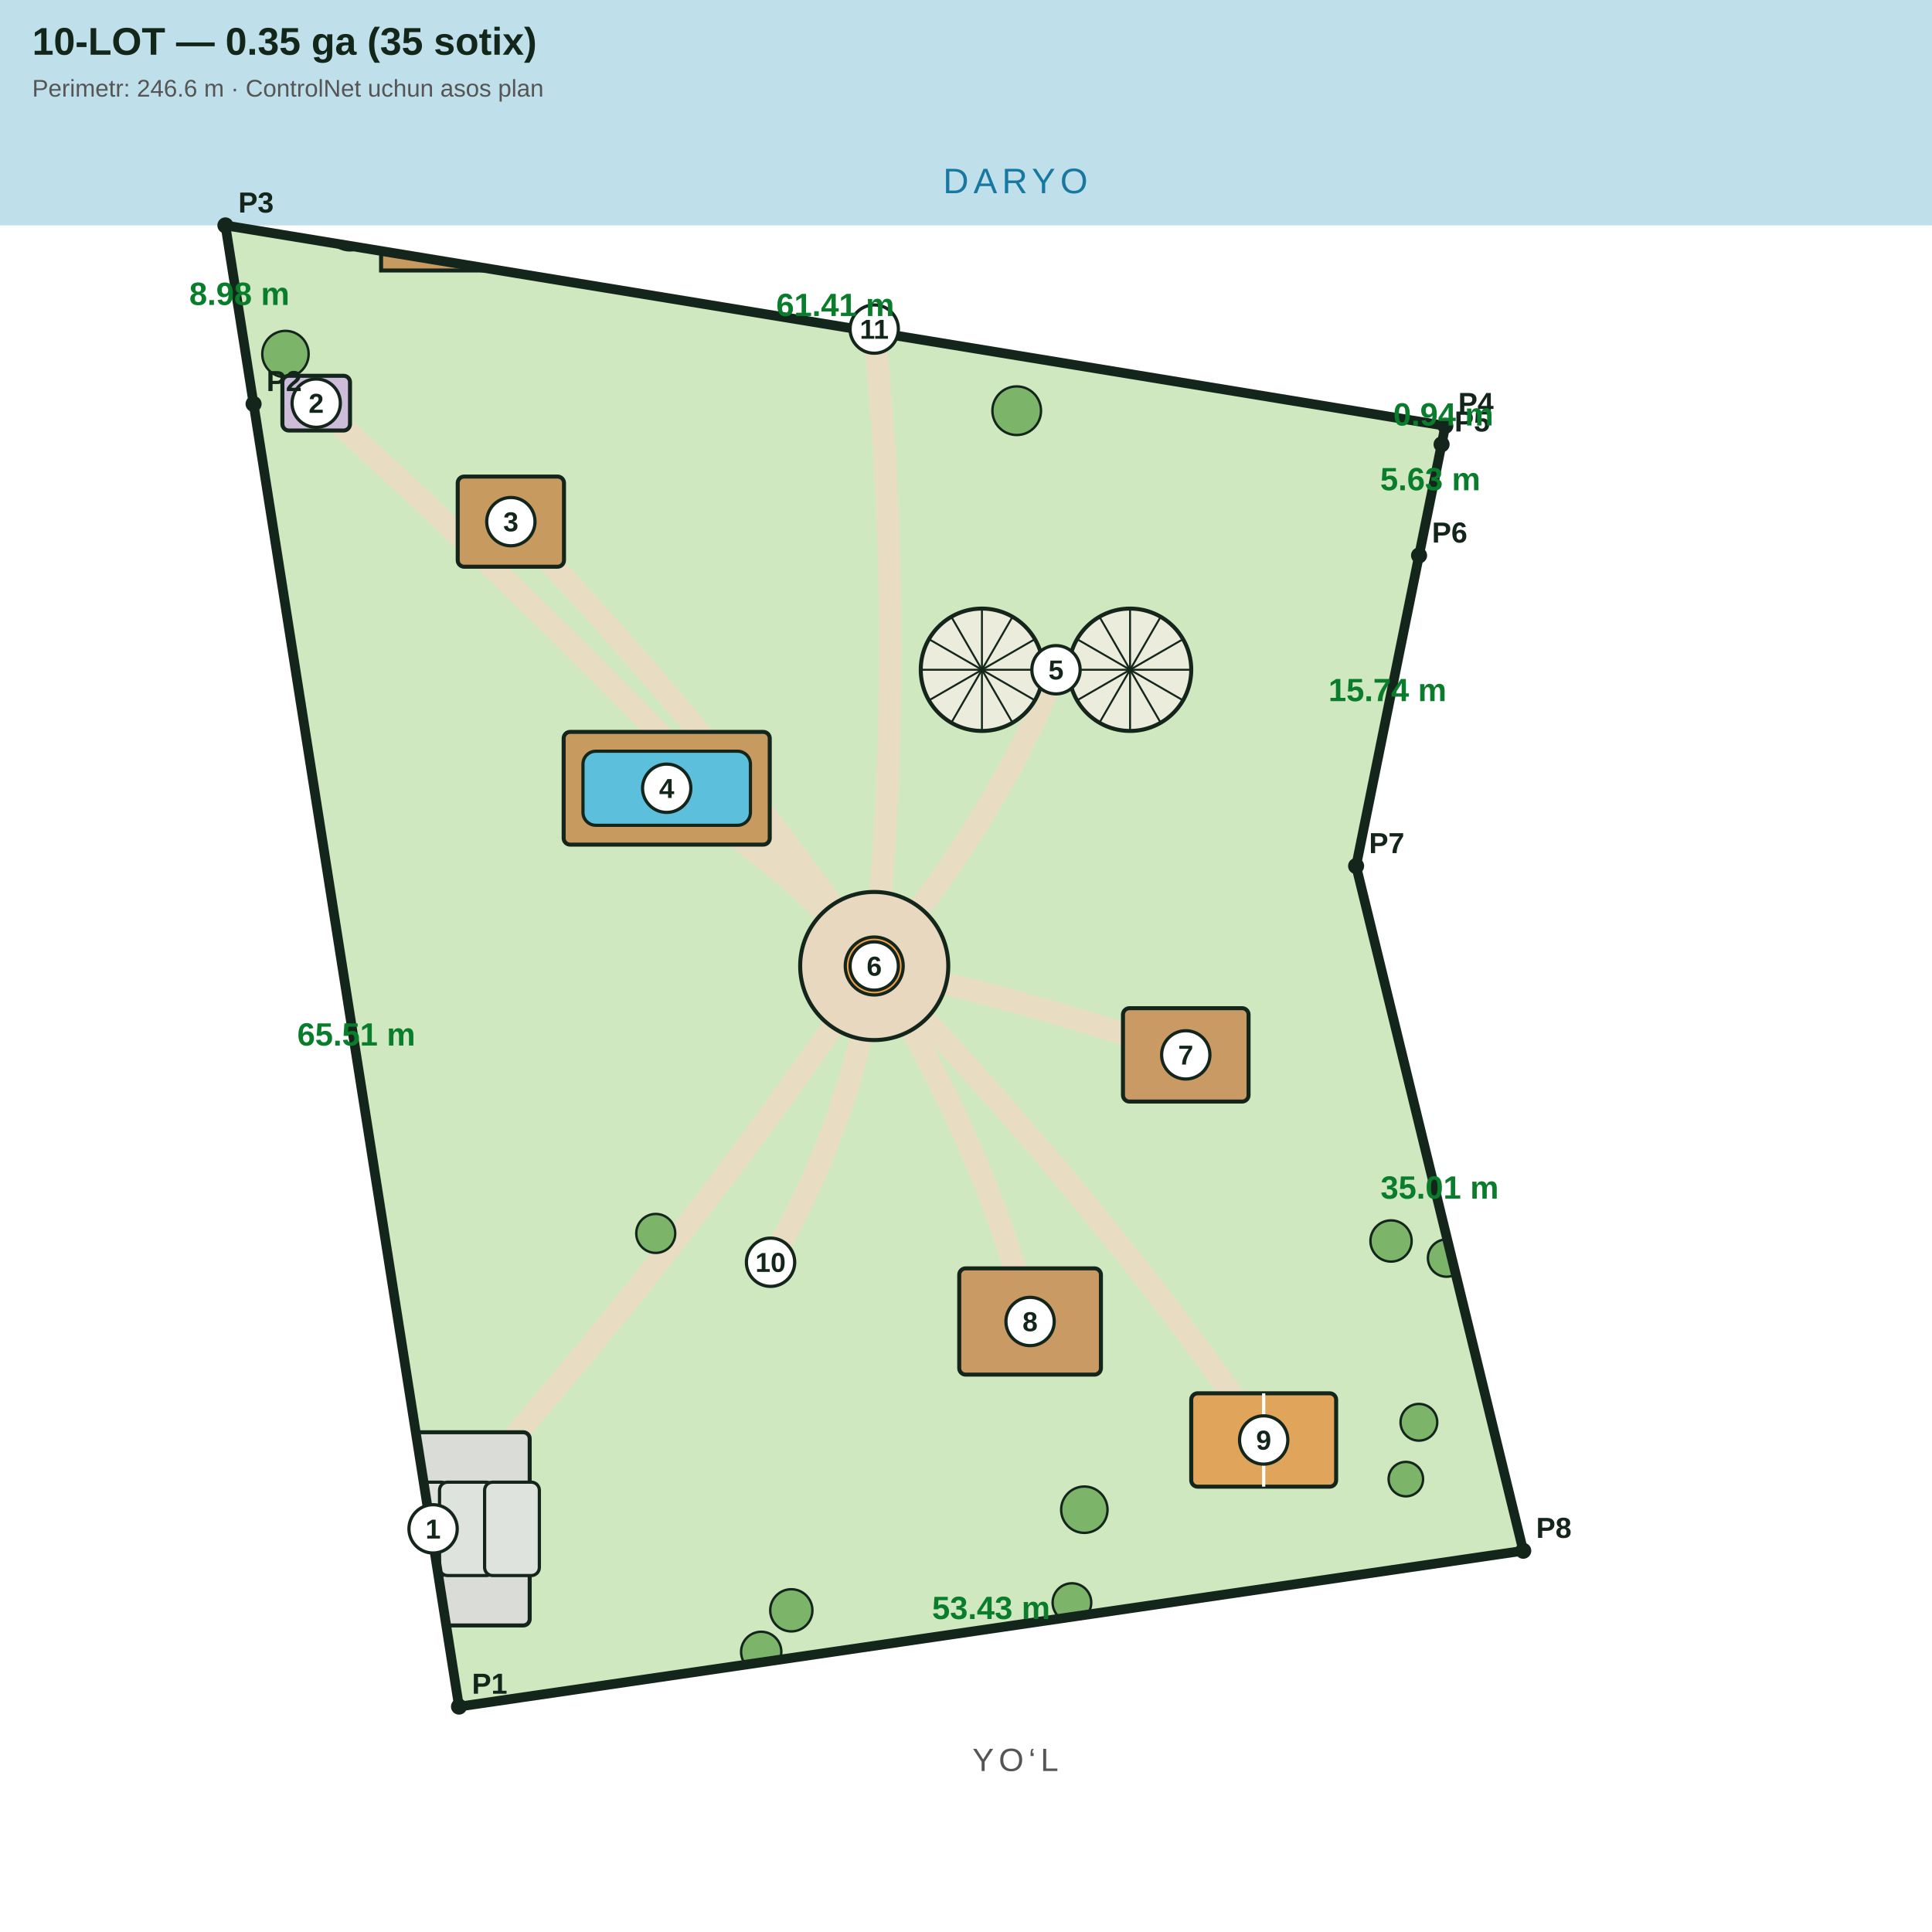
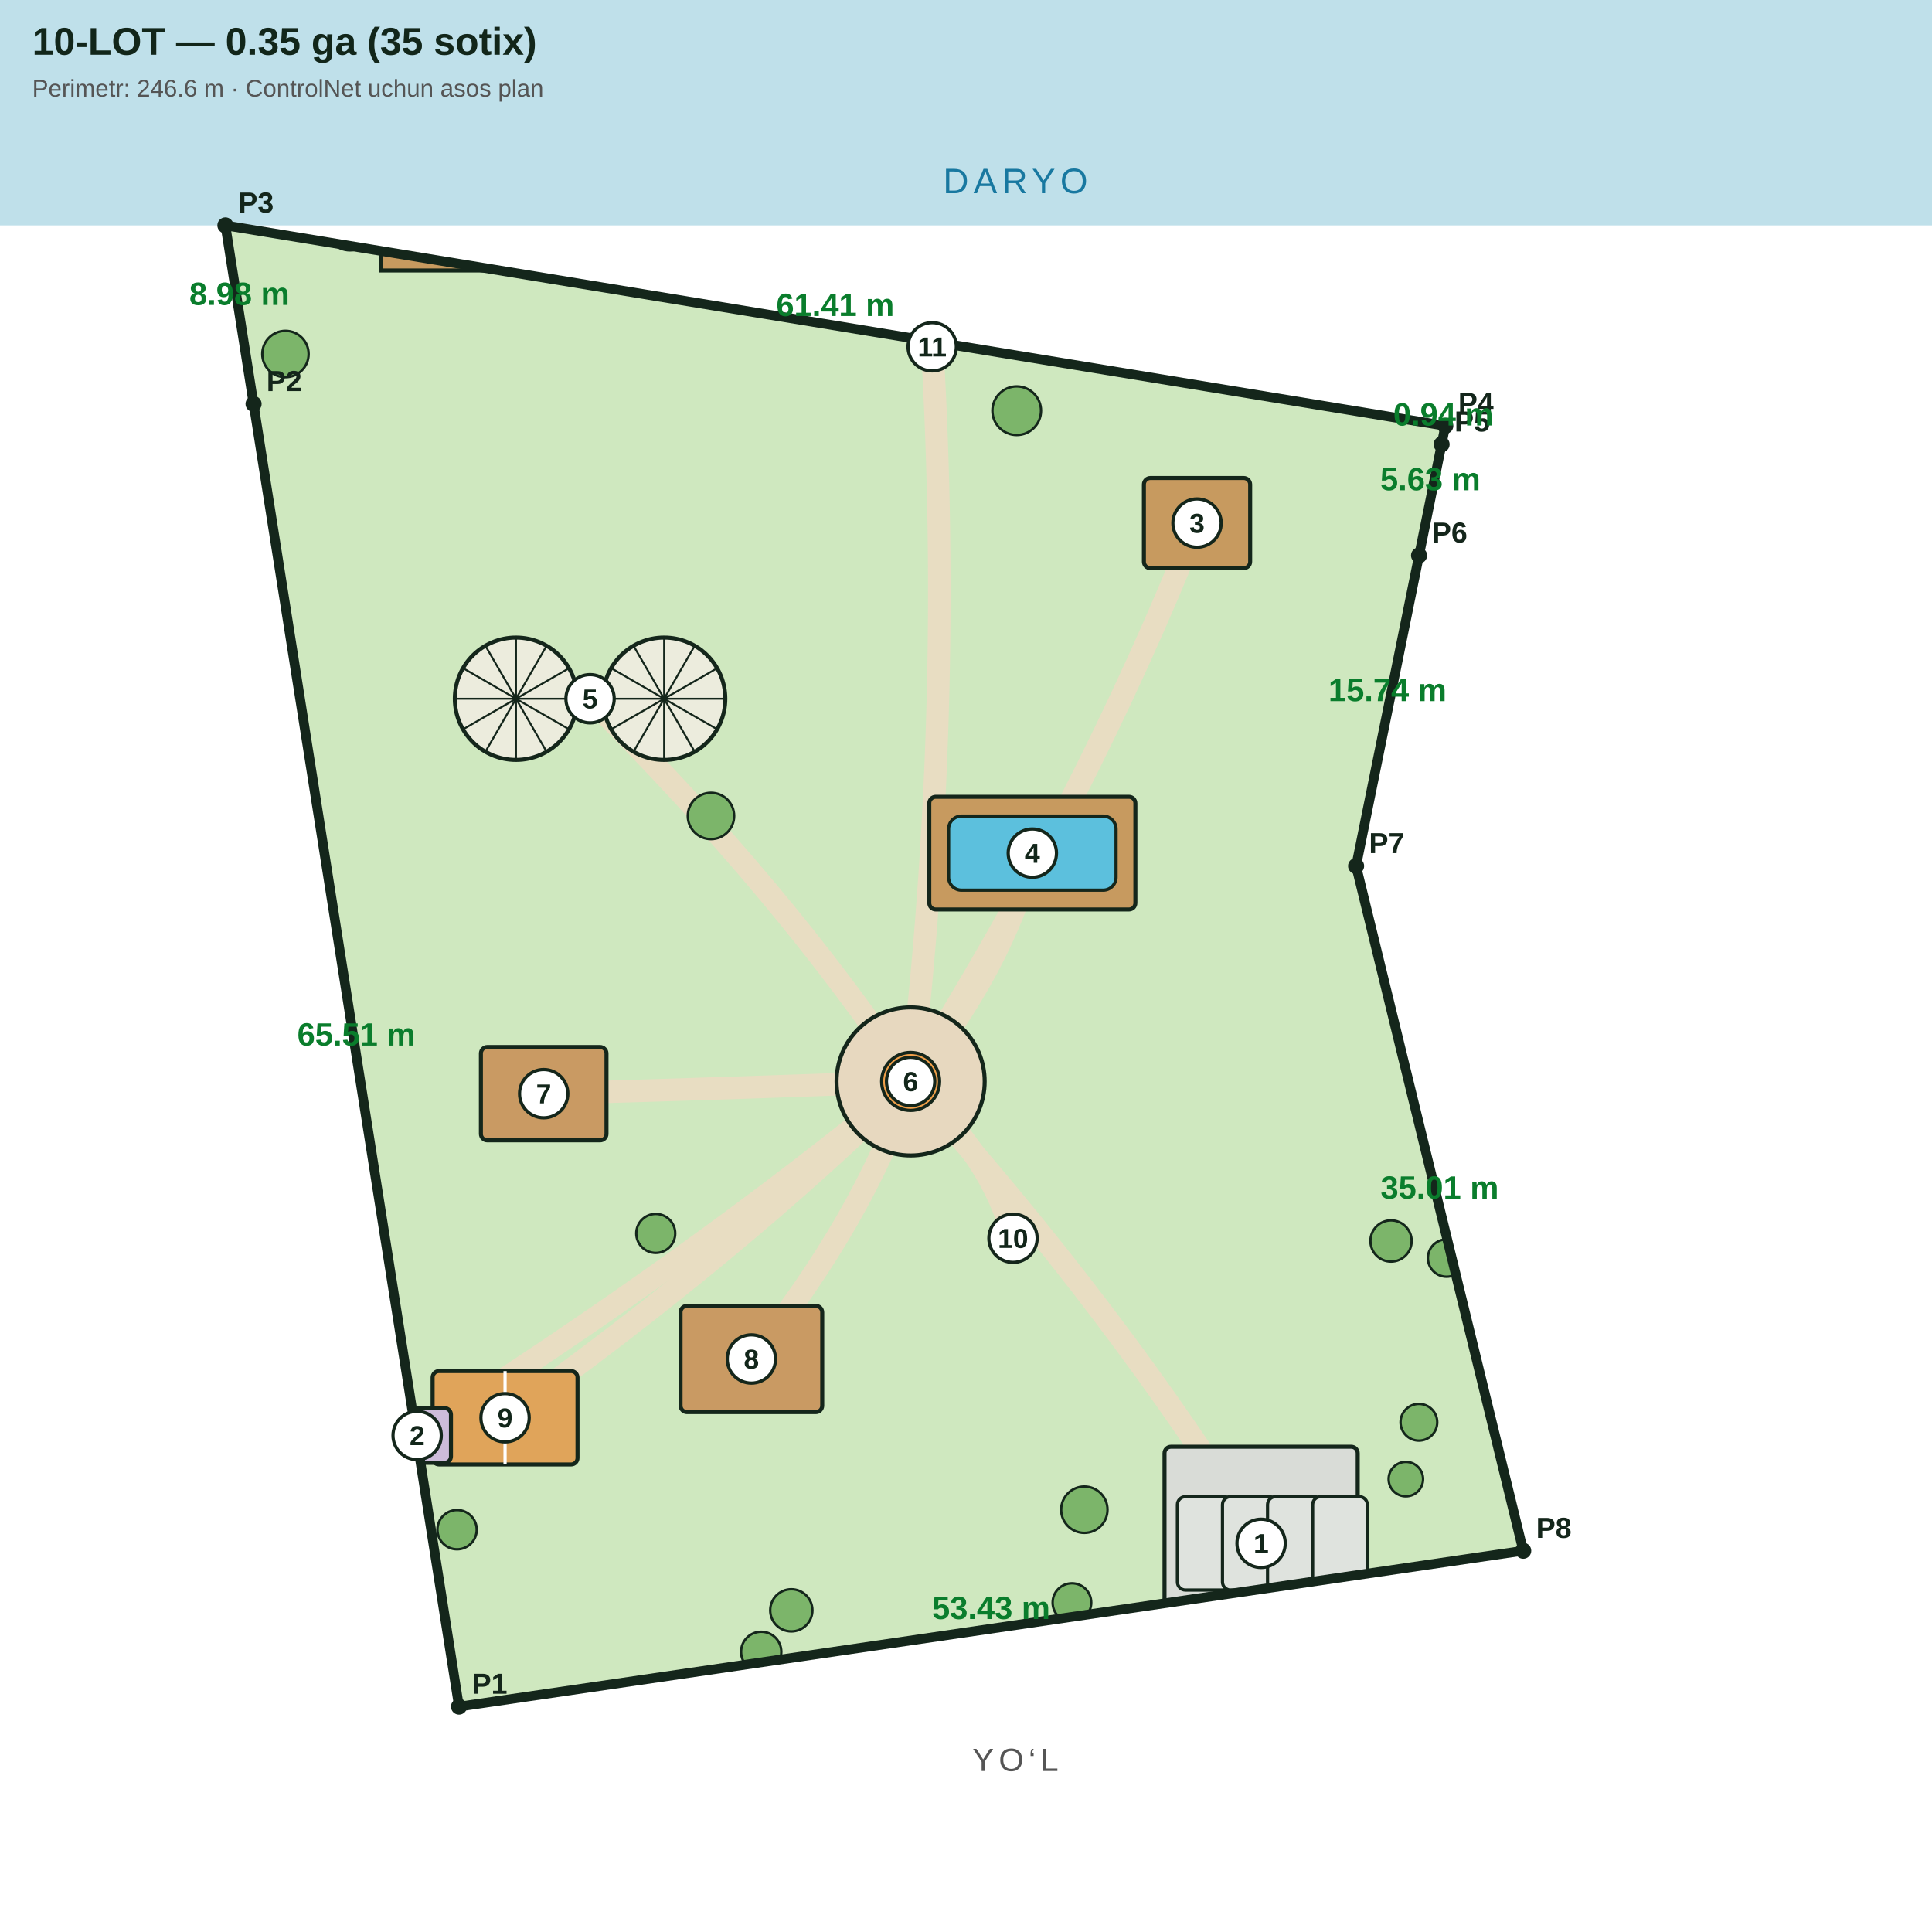
<svg xmlns="http://www.w3.org/2000/svg" width="1200" height="1200" viewBox="0 0 1200 1200" font-family="Arial, sans-serif">
  <rect width="1200" height="1200" fill="#ffffff" />
  <rect x="0" y="0" width="1200" height="140" fill="#bfe0ea" />
  <clipPath id="lot">
    <polygon points="285.1,1060.0 157.5,250.9 140.0,140.0 897.7,264.5 895.4,276.0 881.4,345.0 842.3,537.9 946.1,963.2" />
  </clipPath>
  <polygon points="285.1,1060.0 157.5,250.9 140.0,140.0 897.7,264.5 895.4,276.0 881.4,345.0 842.3,537.9 946.1,963.2" fill="#cfe8bf" />
  <g clip-path="url(#lot)">
-     <path d="M543.0,600.0 Q426.0,774.8 269.0,949.6" stroke="#e8ddc2" stroke-width="14" fill="none" stroke-linecap="round" />
-     <path d="M543.0,600.0 Q389.7,425.2 196.4,250.4" stroke="#e8ddc2" stroke-width="14" fill="none" stroke-linecap="round" />
-     <path d="M543.0,600.0 Q450.2,462.0 317.3,324.0" stroke="#e8ddc2" stroke-width="14" fill="none" stroke-linecap="round" />
-     <path d="M543.0,600.0 Q498.6,544.8 414.1,489.6" stroke="#e8ddc2" stroke-width="14" fill="none" stroke-linecap="round" />
-     <path d="M543.0,600.0 Q619.5,508.0 655.9,416.0" stroke="#e8ddc2" stroke-width="14" fill="none" stroke-linecap="round" />
-     <path d="M543.0,600.0 Q563.0,600.0 543.0,600.0" stroke="#e8ddc2" stroke-width="14" fill="none" stroke-linecap="round" />
-     <path d="M543.0,600.0 Q659.8,627.6 736.5,655.2" stroke="#e8ddc2" stroke-width="14" fill="none" stroke-linecap="round" />
-     <path d="M543.0,600.0 Q611.4,710.4 639.8,820.8" stroke="#e8ddc2" stroke-width="14" fill="none" stroke-linecap="round" />
-     <path d="M543.0,600.0 Q684.0,747.2 784.9,894.4" stroke="#e8ddc2" stroke-width="14" fill="none" stroke-linecap="round" />
-     <path d="M543.0,600.0 Q530.8,692.0 478.6,784.0" stroke="#e8ddc2" stroke-width="14" fill="none" stroke-linecap="round" />
-     <path d="M543.0,600.0 Q563.0,402.2 543.0,204.4" stroke="#e8ddc2" stroke-width="14" fill="none" stroke-linecap="round" />
+     <path d="M565.6,671.7 Q694.4,815.1 783.3,958.6" stroke="#e8ddc2" stroke-width="14" fill="none" stroke-linecap="round" />
+     <path d="M565.6,671.7 Q432.4,781.7 259.1,891.6" stroke="#e8ddc2" stroke-width="14" fill="none" stroke-linecap="round" />
+     <path d="M565.6,671.7 Q674.6,498.3 743.5,324.9" stroke="#e8ddc2" stroke-width="14" fill="none" stroke-linecap="round" />
+     <path d="M565.6,671.7 Q623.4,600.8 641.2,529.9" stroke="#e8ddc2" stroke-width="14" fill="none" stroke-linecap="round" />
+     <path d="M565.6,671.7 Q486.1,552.9 366.5,434.0" stroke="#e8ddc2" stroke-width="14" fill="none" stroke-linecap="round" />
+     <path d="M565.6,671.7 Q585.6,671.7 565.6,671.7" stroke="#e8ddc2" stroke-width="14" fill="none" stroke-linecap="round" />
+     <path d="M565.6,671.7 Q471.6,675.5 337.7,679.3" stroke="#e8ddc2" stroke-width="14" fill="none" stroke-linecap="round" />
+     <path d="M565.6,671.7 Q536.2,757.9 466.7,844.1" stroke="#e8ddc2" stroke-width="14" fill="none" stroke-linecap="round" />
+     <path d="M565.6,671.7 Q459.7,776.2 313.7,880.6" stroke="#e8ddc2" stroke-width="14" fill="none" stroke-linecap="round" />
+     <path d="M565.6,671.7 Q617.4,720.4 629.2,769.1" stroke="#e8ddc2" stroke-width="14" fill="none" stroke-linecap="round" />
+     <path d="M565.6,671.7 Q592.3,443.5 579.0,215.4" stroke="#e8ddc2" stroke-width="14" fill="none" stroke-linecap="round" />
    <circle cx="943.3" cy="1019.0" r="15.0" fill="#7cb56a" stroke="#14261b" stroke-width="1.5" />
    <circle cx="673.5" cy="937.7" r="14.4" fill="#7cb56a" stroke="#14261b" stroke-width="1.5" />
    <circle cx="931.9" cy="168.2" r="13.3" fill="#7cb56a" stroke="#14261b" stroke-width="1.5" />
    <circle cx="175.7" cy="1056.3" r="9.9" fill="#7cb56a" stroke="#14261b" stroke-width="1.5" />
    <circle cx="898.5" cy="781.4" r="11.6" fill="#7cb56a" stroke="#14261b" stroke-width="1.5" />
    <circle cx="864.0" cy="770.8" r="12.8" fill="#7cb56a" stroke="#14261b" stroke-width="1.5" />
    <circle cx="491.5" cy="1000.2" r="13.1" fill="#7cb56a" stroke="#14261b" stroke-width="1.5" />
    <circle cx="472.8" cy="1026.0" r="12.5" fill="#7cb56a" stroke="#14261b" stroke-width="1.5" />
    <circle cx="441.6" cy="506.8" r="14.4" fill="#7cb56a" stroke="#14261b" stroke-width="1.5" />
    <circle cx="217.9" cy="906.9" r="14.7" fill="#7cb56a" stroke="#14261b" stroke-width="1.5" />
    <circle cx="903.9" cy="661.4" r="11.9" fill="#7cb56a" stroke="#14261b" stroke-width="1.5" />
    <circle cx="283.9" cy="950.1" r="12.2" fill="#7cb56a" stroke="#14261b" stroke-width="1.5" />
    <circle cx="490.4" cy="1055.4" r="14.0" fill="#7cb56a" stroke="#14261b" stroke-width="1.5" />
    <circle cx="407.3" cy="766.1" r="12.1" fill="#7cb56a" stroke="#14261b" stroke-width="1.5" />
    <circle cx="874.0" cy="581.5" r="13.2" fill="#7cb56a" stroke="#14261b" stroke-width="1.5" />
    <circle cx="190.6" cy="609.8" r="12.2" fill="#7cb56a" stroke="#14261b" stroke-width="1.5" />
    <circle cx="495.8" cy="168.8" r="11.9" fill="#7cb56a" stroke="#14261b" stroke-width="1.5" />
    <circle cx="168.5" cy="1057.4" r="12.7" fill="#7cb56a" stroke="#14261b" stroke-width="1.5" />
    <circle cx="180.8" cy="974.7" r="9.8" fill="#7cb56a" stroke="#14261b" stroke-width="1.5" />
    <circle cx="506.0" cy="146.7" r="12.4" fill="#7cb56a" stroke="#14261b" stroke-width="1.5" />
    <circle cx="873.2" cy="918.7" r="10.7" fill="#7cb56a" stroke="#14261b" stroke-width="1.5" />
    <circle cx="791.0" cy="174.6" r="12.0" fill="#7cb56a" stroke="#14261b" stroke-width="1.5" />
    <circle cx="177.3" cy="219.9" r="14.4" fill="#7cb56a" stroke="#14261b" stroke-width="1.5" />
    <circle cx="915.8" cy="157.2" r="11.0" fill="#7cb56a" stroke="#14261b" stroke-width="1.5" />
    <circle cx="881.3" cy="883.4" r="11.4" fill="#7cb56a" stroke="#14261b" stroke-width="1.5" />
    <circle cx="204.3" cy="880.9" r="10.5" fill="#7cb56a" stroke="#14261b" stroke-width="1.5" />
    <circle cx="217.4" cy="140.3" r="15.2" fill="#7cb56a" stroke="#14261b" stroke-width="1.5" />
    <circle cx="631.5" cy="255.1" r="15.1" fill="#7cb56a" stroke="#14261b" stroke-width="1.5" />
    <circle cx="665.8" cy="995.4" r="12.0" fill="#7cb56a" stroke="#14261b" stroke-width="1.5" />
    <circle cx="211.8" cy="1009.2" r="10.8" fill="#7cb56a" stroke="#14261b" stroke-width="1.5" />
    <rect x="236.7" y="138.0" width="612.6" height="30" fill="#c79a5f" stroke="#14261b" stroke-width="2.5" />
-     <rect x="209.0" y="889.6" width="120.0" height="120.0" rx="4" fill="#d9dcd7" stroke="#14261b" stroke-width="2.5" />
-     <rect x="217.0" y="920.6" width="34" height="58" rx="5" fill="#dfe3de" stroke="#14261b" stroke-width="2" />
-     <rect x="245.0" y="920.6" width="34" height="58" rx="5" fill="#dfe3de" stroke="#14261b" stroke-width="2" />
-     <rect x="273.0" y="920.6" width="34" height="58" rx="5" fill="#dfe3de" stroke="#14261b" stroke-width="2" />
-     <rect x="301.0" y="920.6" width="34" height="58" rx="5" fill="#dfe3de" stroke="#14261b" stroke-width="2" />
-     <rect x="350.1" y="454.6" width="128.0" height="70.0" rx="4" fill="#c79a5f" stroke="#14261b" stroke-width="2.5" />
-     <rect x="362.1" y="466.6" width="104" height="46" rx="8" fill="#5cc0dd" stroke="#14261b" stroke-width="2" />
-     <circle cx="609.9" cy="416.0" r="38" fill="#ececdd" stroke="#14261b" stroke-width="2.5" />
-     <line x1="609.9" y1="416.0" x2="647.9" y2="416.0" stroke="#14261b" stroke-width="1.2" />
-     <line x1="609.9" y1="416.0" x2="642.8" y2="435.0" stroke="#14261b" stroke-width="1.2" />
-     <line x1="609.9" y1="416.0" x2="628.9" y2="448.9" stroke="#14261b" stroke-width="1.2" />
-     <line x1="609.9" y1="416.0" x2="609.9" y2="454.0" stroke="#14261b" stroke-width="1.2" />
-     <line x1="609.9" y1="416.0" x2="590.9" y2="448.9" stroke="#14261b" stroke-width="1.2" />
-     <line x1="609.9" y1="416.0" x2="577.0" y2="435.0" stroke="#14261b" stroke-width="1.2" />
-     <line x1="609.9" y1="416.0" x2="571.9" y2="416.0" stroke="#14261b" stroke-width="1.2" />
-     <line x1="609.9" y1="416.0" x2="577.0" y2="397.0" stroke="#14261b" stroke-width="1.2" />
-     <line x1="609.9" y1="416.0" x2="590.9" y2="383.1" stroke="#14261b" stroke-width="1.2" />
-     <line x1="609.9" y1="416.0" x2="609.9" y2="378.0" stroke="#14261b" stroke-width="1.2" />
-     <line x1="609.9" y1="416.0" x2="628.9" y2="383.1" stroke="#14261b" stroke-width="1.2" />
-     <line x1="609.9" y1="416.0" x2="642.8" y2="397.0" stroke="#14261b" stroke-width="1.2" />
-     <circle cx="701.9" cy="416.0" r="38" fill="#ececdd" stroke="#14261b" stroke-width="2.5" />
-     <line x1="701.9" y1="416.0" x2="739.9" y2="416.0" stroke="#14261b" stroke-width="1.2" />
-     <line x1="701.9" y1="416.0" x2="734.8" y2="435.0" stroke="#14261b" stroke-width="1.2" />
-     <line x1="701.9" y1="416.0" x2="720.9" y2="448.9" stroke="#14261b" stroke-width="1.2" />
-     <line x1="701.9" y1="416.0" x2="701.9" y2="454.0" stroke="#14261b" stroke-width="1.2" />
-     <line x1="701.9" y1="416.0" x2="682.9" y2="448.9" stroke="#14261b" stroke-width="1.2" />
-     <line x1="701.9" y1="416.0" x2="669.0" y2="435.0" stroke="#14261b" stroke-width="1.2" />
-     <line x1="701.9" y1="416.0" x2="663.9" y2="416.0" stroke="#14261b" stroke-width="1.2" />
-     <line x1="701.9" y1="416.0" x2="669.0" y2="397.0" stroke="#14261b" stroke-width="1.2" />
-     <line x1="701.9" y1="416.0" x2="682.9" y2="383.1" stroke="#14261b" stroke-width="1.2" />
-     <line x1="701.9" y1="416.0" x2="701.9" y2="378.0" stroke="#14261b" stroke-width="1.2" />
-     <line x1="701.9" y1="416.0" x2="720.9" y2="383.1" stroke="#14261b" stroke-width="1.2" />
-     <line x1="701.9" y1="416.0" x2="734.8" y2="397.0" stroke="#14261b" stroke-width="1.2" />
-     <circle cx="543.0" cy="600.0" r="46" fill="#e7d8bf" stroke="#14261b" stroke-width="2.5" />
-     <circle cx="543.0" cy="600.0" r="18" fill="#f0a04a" stroke="#14261b" stroke-width="2" />
-     <rect x="697.5" y="626.2" width="78.0" height="58.0" rx="4" fill="#c99a63" stroke="#14261b" stroke-width="2.5" />
-     <rect x="595.8" y="787.8" width="88.0" height="66.0" rx="4" fill="#c99a63" stroke="#14261b" stroke-width="2.5" />
-     <rect x="284.3" y="296.0" width="66.0" height="56.0" rx="4" fill="#c79a5f" stroke="#14261b" stroke-width="2.5" />
-     <rect x="739.9" y="865.4" width="90.0" height="58.0" rx="4" fill="#e0a45a" stroke="#14261b" stroke-width="2.5" />
-     <line x1="784.9" y1="865.4" x2="784.9" y2="923.4" stroke="#fff" stroke-width="2" />
-     <circle cx="784.9" cy="894.4" r="12" fill="none" stroke="#fff" stroke-width="2" />
-     <rect x="175.4" y="233.4" width="42.0" height="34.0" rx="4" fill="#cdbcda" stroke="#14261b" stroke-width="2.5" />
+     <rect x="723.3" y="898.6" width="120.0" height="120.0" rx="4" fill="#d9dcd7" stroke="#14261b" stroke-width="2.5" />
+     <rect x="731.3" y="929.6" width="34" height="58" rx="5" fill="#dfe3de" stroke="#14261b" stroke-width="2" />
+     <rect x="759.3" y="929.6" width="34" height="58" rx="5" fill="#dfe3de" stroke="#14261b" stroke-width="2" />
+     <rect x="787.3" y="929.6" width="34" height="58" rx="5" fill="#dfe3de" stroke="#14261b" stroke-width="2" />
+     <rect x="815.3" y="929.6" width="34" height="58" rx="5" fill="#dfe3de" stroke="#14261b" stroke-width="2" />
+     <rect x="577.2" y="494.9" width="128.0" height="70.0" rx="4" fill="#c79a5f" stroke="#14261b" stroke-width="2.5" />
+     <rect x="589.2" y="506.9" width="104" height="46" rx="8" fill="#5cc0dd" stroke="#14261b" stroke-width="2" />
+     <circle cx="320.5" cy="434.0" r="38" fill="#ececdd" stroke="#14261b" stroke-width="2.5" />
+     <line x1="320.5" y1="434.0" x2="358.5" y2="434.0" stroke="#14261b" stroke-width="1.2" />
+     <line x1="320.5" y1="434.0" x2="353.5" y2="453.0" stroke="#14261b" stroke-width="1.2" />
+     <line x1="320.5" y1="434.0" x2="339.5" y2="466.9" stroke="#14261b" stroke-width="1.2" />
+     <line x1="320.5" y1="434.0" x2="320.5" y2="472.0" stroke="#14261b" stroke-width="1.2" />
+     <line x1="320.5" y1="434.0" x2="301.5" y2="466.9" stroke="#14261b" stroke-width="1.2" />
+     <line x1="320.5" y1="434.0" x2="287.6" y2="453.0" stroke="#14261b" stroke-width="1.2" />
+     <line x1="320.5" y1="434.0" x2="282.5" y2="434.0" stroke="#14261b" stroke-width="1.2" />
+     <line x1="320.5" y1="434.0" x2="287.6" y2="415.0" stroke="#14261b" stroke-width="1.2" />
+     <line x1="320.5" y1="434.0" x2="301.5" y2="401.1" stroke="#14261b" stroke-width="1.2" />
+     <line x1="320.5" y1="434.0" x2="320.5" y2="396.0" stroke="#14261b" stroke-width="1.2" />
+     <line x1="320.5" y1="434.0" x2="339.5" y2="401.1" stroke="#14261b" stroke-width="1.2" />
+     <line x1="320.5" y1="434.0" x2="353.5" y2="415.0" stroke="#14261b" stroke-width="1.2" />
+     <circle cx="412.5" cy="434.0" r="38" fill="#ececdd" stroke="#14261b" stroke-width="2.5" />
+     <line x1="412.5" y1="434.0" x2="450.5" y2="434.0" stroke="#14261b" stroke-width="1.2" />
+     <line x1="412.5" y1="434.0" x2="445.5" y2="453.0" stroke="#14261b" stroke-width="1.2" />
+     <line x1="412.5" y1="434.0" x2="431.5" y2="466.9" stroke="#14261b" stroke-width="1.2" />
+     <line x1="412.5" y1="434.0" x2="412.5" y2="472.0" stroke="#14261b" stroke-width="1.2" />
+     <line x1="412.5" y1="434.0" x2="393.5" y2="466.9" stroke="#14261b" stroke-width="1.2" />
+     <line x1="412.5" y1="434.0" x2="379.6" y2="453.0" stroke="#14261b" stroke-width="1.2" />
+     <line x1="412.5" y1="434.0" x2="374.5" y2="434.0" stroke="#14261b" stroke-width="1.2" />
+     <line x1="412.5" y1="434.0" x2="379.6" y2="415.0" stroke="#14261b" stroke-width="1.2" />
+     <line x1="412.5" y1="434.0" x2="393.5" y2="401.1" stroke="#14261b" stroke-width="1.2" />
+     <line x1="412.5" y1="434.0" x2="412.5" y2="396.0" stroke="#14261b" stroke-width="1.2" />
+     <line x1="412.5" y1="434.0" x2="431.5" y2="401.1" stroke="#14261b" stroke-width="1.2" />
+     <line x1="412.5" y1="434.0" x2="445.5" y2="415.0" stroke="#14261b" stroke-width="1.2" />
+     <circle cx="565.6" cy="671.7" r="46" fill="#e7d8bf" stroke="#14261b" stroke-width="2.5" />
+     <circle cx="565.6" cy="671.7" r="18" fill="#f0a04a" stroke="#14261b" stroke-width="2" />
+     <rect x="298.7" y="650.3" width="78.0" height="58.0" rx="4" fill="#c99a63" stroke="#14261b" stroke-width="2.5" />
+     <rect x="422.7" y="811.1" width="88.0" height="66.0" rx="4" fill="#c99a63" stroke="#14261b" stroke-width="2.5" />
+     <rect x="710.5" y="296.9" width="66.0" height="56.0" rx="4" fill="#c79a5f" stroke="#14261b" stroke-width="2.5" />
+     <rect x="268.7" y="851.6" width="90.0" height="58.0" rx="4" fill="#e0a45a" stroke="#14261b" stroke-width="2.5" />
+     <line x1="313.7" y1="851.6" x2="313.7" y2="909.6" stroke="#fff" stroke-width="2" />
+     <circle cx="313.7" cy="880.6" r="12" fill="none" stroke="#fff" stroke-width="2" />
+     <rect x="238.1" y="874.6" width="42.0" height="34.0" rx="4" fill="#cdbcda" stroke="#14261b" stroke-width="2.5" />
  </g>
  <polygon points="285.1,1060.0 157.5,250.9 140.0,140.0 897.7,264.5 895.4,276.0 881.4,345.0 842.3,537.9 946.1,963.2" fill="none" stroke="#14261b" stroke-width="6" stroke-linejoin="round" />
-   <circle cx="269.0" cy="949.6" r="15" fill="#fff" stroke="#14261b" stroke-width="2" />
-   <text x="269.0" y="955.6" font-size="17" fill="#12261a" text-anchor="middle" font-weight="700">1</text>
-   <circle cx="196.4" cy="250.4" r="15" fill="#fff" stroke="#14261b" stroke-width="2" />
-   <text x="196.4" y="256.4" font-size="17" fill="#12261a" text-anchor="middle" font-weight="700">2</text>
-   <circle cx="317.3" cy="324.0" r="15" fill="#fff" stroke="#14261b" stroke-width="2" />
-   <text x="317.3" y="330.0" font-size="17" fill="#12261a" text-anchor="middle" font-weight="700">3</text>
-   <circle cx="414.1" cy="489.6" r="15" fill="#fff" stroke="#14261b" stroke-width="2" />
-   <text x="414.1" y="495.6" font-size="17" fill="#12261a" text-anchor="middle" font-weight="700">4</text>
-   <circle cx="655.9" cy="416.0" r="15" fill="#fff" stroke="#14261b" stroke-width="2" />
-   <text x="655.9" y="422.0" font-size="17" fill="#12261a" text-anchor="middle" font-weight="700">5</text>
-   <circle cx="543.0" cy="600.0" r="15" fill="#fff" stroke="#14261b" stroke-width="2" />
-   <text x="543.0" y="606.0" font-size="17" fill="#12261a" text-anchor="middle" font-weight="700">6</text>
-   <circle cx="736.5" cy="655.2" r="15" fill="#fff" stroke="#14261b" stroke-width="2" />
-   <text x="736.5" y="661.2" font-size="17" fill="#12261a" text-anchor="middle" font-weight="700">7</text>
-   <circle cx="639.8" cy="820.8" r="15" fill="#fff" stroke="#14261b" stroke-width="2" />
-   <text x="639.8" y="826.8" font-size="17" fill="#12261a" text-anchor="middle" font-weight="700">8</text>
-   <circle cx="784.9" cy="894.4" r="15" fill="#fff" stroke="#14261b" stroke-width="2" />
-   <text x="784.9" y="900.4" font-size="17" fill="#12261a" text-anchor="middle" font-weight="700">9</text>
-   <circle cx="478.6" cy="784.0" r="15" fill="#fff" stroke="#14261b" stroke-width="2" />
-   <text x="478.6" y="790.0" font-size="17" fill="#12261a" text-anchor="middle" font-weight="700">10</text>
-   <circle cx="543.0" cy="204.4" r="15" fill="#fff" stroke="#14261b" stroke-width="2" />
-   <text x="543.0" y="210.4" font-size="17" fill="#12261a" text-anchor="middle" font-weight="700">11</text>
+   <circle cx="783.3" cy="958.6" r="15" fill="#fff" stroke="#14261b" stroke-width="2" />
+   <text x="783.3" y="964.6" font-size="17" fill="#12261a" text-anchor="middle" font-weight="700">1</text>
+   <circle cx="259.1" cy="891.6" r="15" fill="#fff" stroke="#14261b" stroke-width="2" />
+   <text x="259.1" y="897.6" font-size="17" fill="#12261a" text-anchor="middle" font-weight="700">2</text>
+   <circle cx="743.5" cy="324.9" r="15" fill="#fff" stroke="#14261b" stroke-width="2" />
+   <text x="743.5" y="330.9" font-size="17" fill="#12261a" text-anchor="middle" font-weight="700">3</text>
+   <circle cx="641.2" cy="529.9" r="15" fill="#fff" stroke="#14261b" stroke-width="2" />
+   <text x="641.2" y="535.9" font-size="17" fill="#12261a" text-anchor="middle" font-weight="700">4</text>
+   <circle cx="366.5" cy="434.0" r="15" fill="#fff" stroke="#14261b" stroke-width="2" />
+   <text x="366.5" y="440.0" font-size="17" fill="#12261a" text-anchor="middle" font-weight="700">5</text>
+   <circle cx="565.6" cy="671.7" r="15" fill="#fff" stroke="#14261b" stroke-width="2" />
+   <text x="565.6" y="677.7" font-size="17" fill="#12261a" text-anchor="middle" font-weight="700">6</text>
+   <circle cx="337.7" cy="679.3" r="15" fill="#fff" stroke="#14261b" stroke-width="2" />
+   <text x="337.7" y="685.3" font-size="17" fill="#12261a" text-anchor="middle" font-weight="700">7</text>
+   <circle cx="466.7" cy="844.1" r="15" fill="#fff" stroke="#14261b" stroke-width="2" />
+   <text x="466.7" y="850.1" font-size="17" fill="#12261a" text-anchor="middle" font-weight="700">8</text>
+   <circle cx="313.7" cy="880.6" r="15" fill="#fff" stroke="#14261b" stroke-width="2" />
+   <text x="313.7" y="886.6" font-size="17" fill="#12261a" text-anchor="middle" font-weight="700">9</text>
+   <circle cx="629.2" cy="769.1" r="15" fill="#fff" stroke="#14261b" stroke-width="2" />
+   <text x="629.2" y="775.1" font-size="17" fill="#12261a" text-anchor="middle" font-weight="700">10</text>
+   <circle cx="579.0" cy="215.4" r="15" fill="#fff" stroke="#14261b" stroke-width="2" />
+   <text x="579.0" y="221.4" font-size="17" fill="#12261a" text-anchor="middle" font-weight="700">11</text>
  <circle cx="285.1" cy="1060.0" r="5" fill="#14261b" />
  <text x="293.1" y="1052.0" font-size="18" fill="#14261b" font-weight="700">P1</text>
  <circle cx="157.5" cy="250.9" r="5" fill="#14261b" />
  <text x="165.5" y="242.9" font-size="18" fill="#14261b" font-weight="700">P2</text>
  <circle cx="140.0" cy="140.0" r="5" fill="#14261b" />
  <text x="148.0" y="132.0" font-size="18" fill="#14261b" font-weight="700">P3</text>
  <circle cx="897.7" cy="264.5" r="5" fill="#14261b" />
  <text x="905.7" y="256.5" font-size="18" fill="#14261b" font-weight="700">P4</text>
  <circle cx="895.4" cy="276.0" r="5" fill="#14261b" />
  <text x="903.4" y="268.0" font-size="18" fill="#14261b" font-weight="700">P5</text>
  <circle cx="881.4" cy="345.0" r="5" fill="#14261b" />
  <text x="889.4" y="337.0" font-size="18" fill="#14261b" font-weight="700">P6</text>
  <circle cx="842.3" cy="537.9" r="5" fill="#14261b" />
  <text x="850.3" y="529.9" font-size="18" fill="#14261b" font-weight="700">P7</text>
  <circle cx="946.1" cy="963.2" r="5" fill="#14261b" />
  <text x="954.1" y="955.2" font-size="18" fill="#14261b" font-weight="700">P8</text>
  <text x="221.3" y="649.4" font-size="20" fill="#0a7d2c" text-anchor="middle" font-weight="700">65.51 m</text>
  <text x="148.7" y="189.4" font-size="20" fill="#0a7d2c" text-anchor="middle" font-weight="700">8.98 m</text>
  <text x="518.8" y="196.3" font-size="20" fill="#0a7d2c" text-anchor="middle" font-weight="700">61.41 m</text>
  <text x="896.5" y="264.3" font-size="20" fill="#0a7d2c" text-anchor="middle" font-weight="700">0.94 m</text>
  <text x="888.4" y="304.5" font-size="20" fill="#0a7d2c" text-anchor="middle" font-weight="700">5.63 m</text>
  <text x="861.8" y="435.5" font-size="20" fill="#0a7d2c" text-anchor="middle" font-weight="700">15.74 m</text>
  <text x="894.2" y="744.5" font-size="20" fill="#0a7d2c" text-anchor="middle" font-weight="700">35.01 m</text>
  <text x="615.6" y="1005.6" font-size="20" fill="#0a7d2c" text-anchor="middle" font-weight="700">53.43 m</text>
  <text x="630.7" y="120.0" font-size="22" fill="#1878a0" letter-spacing="3" text-anchor="middle">DARYO</text>
  <text x="630.7" y="1100.0" font-size="20" fill="#555" letter-spacing="3" text-anchor="middle">YO‘L</text>
  <text x="20" y="34" font-size="24" fill="#12261a" font-weight="800">10-LOT — 0.35 ga (35 sotix)</text>
  <text x="20" y="60" font-size="15" fill="#555">Perimetr: 246.6 m · ControlNet uchun asos plan</text>
</svg>
